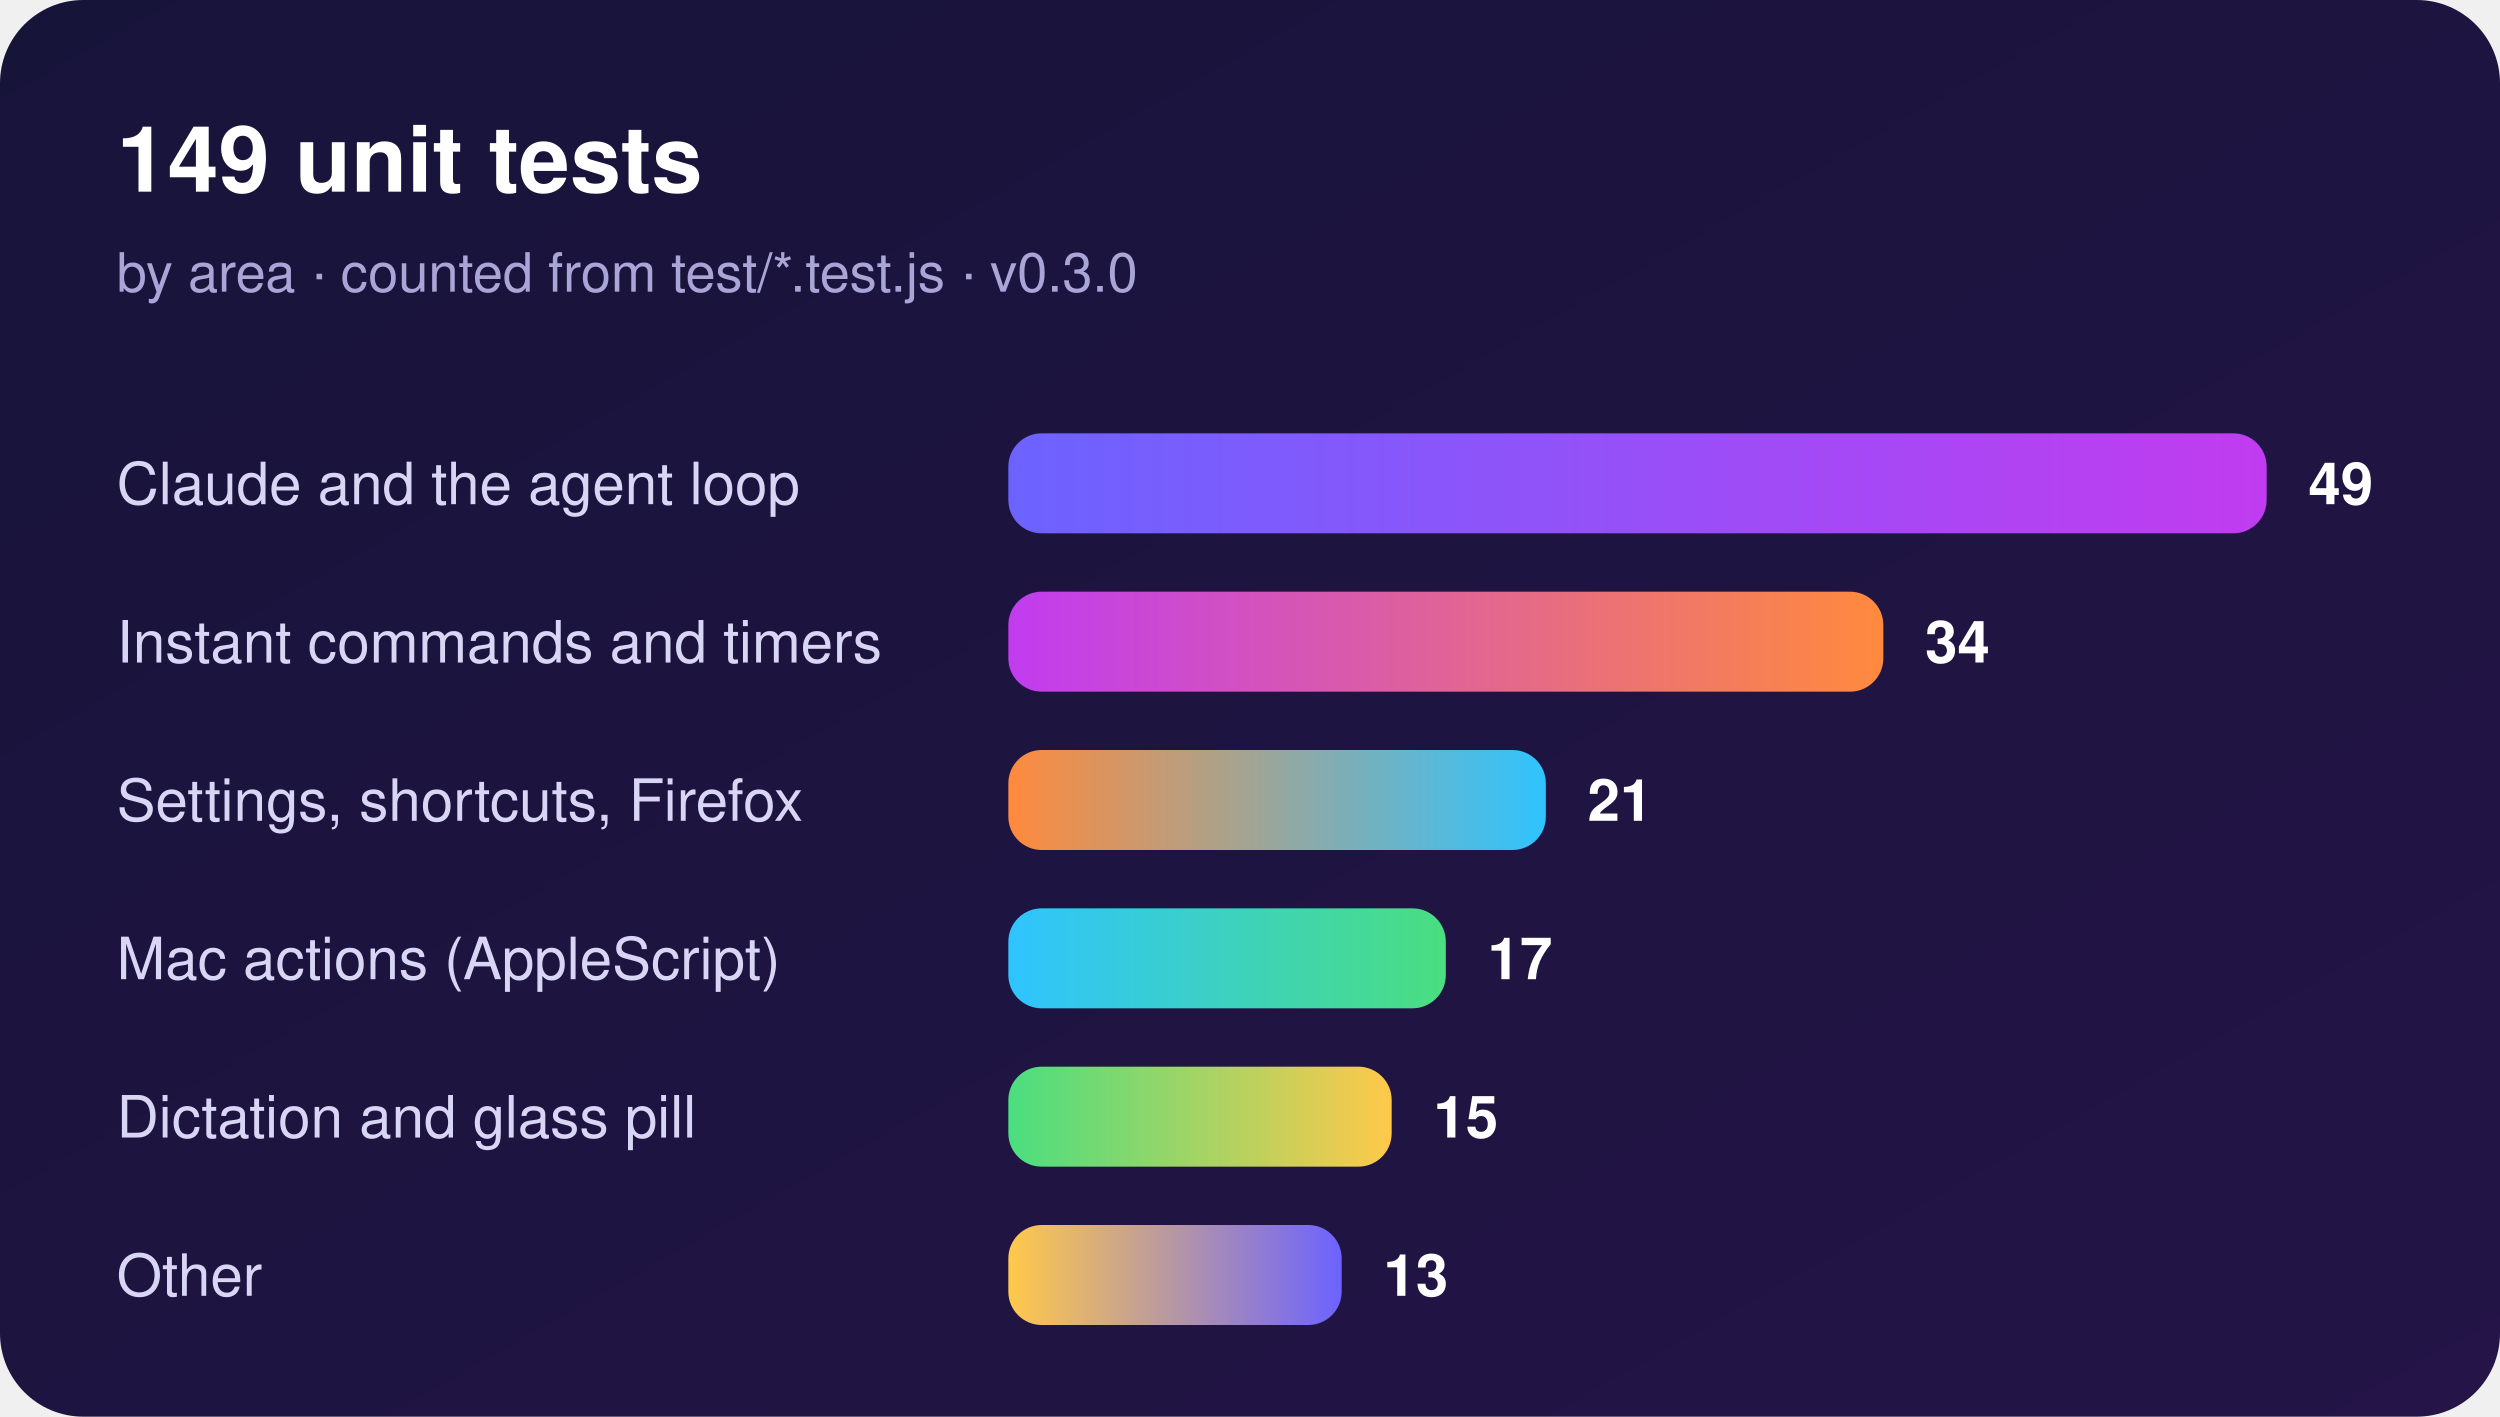
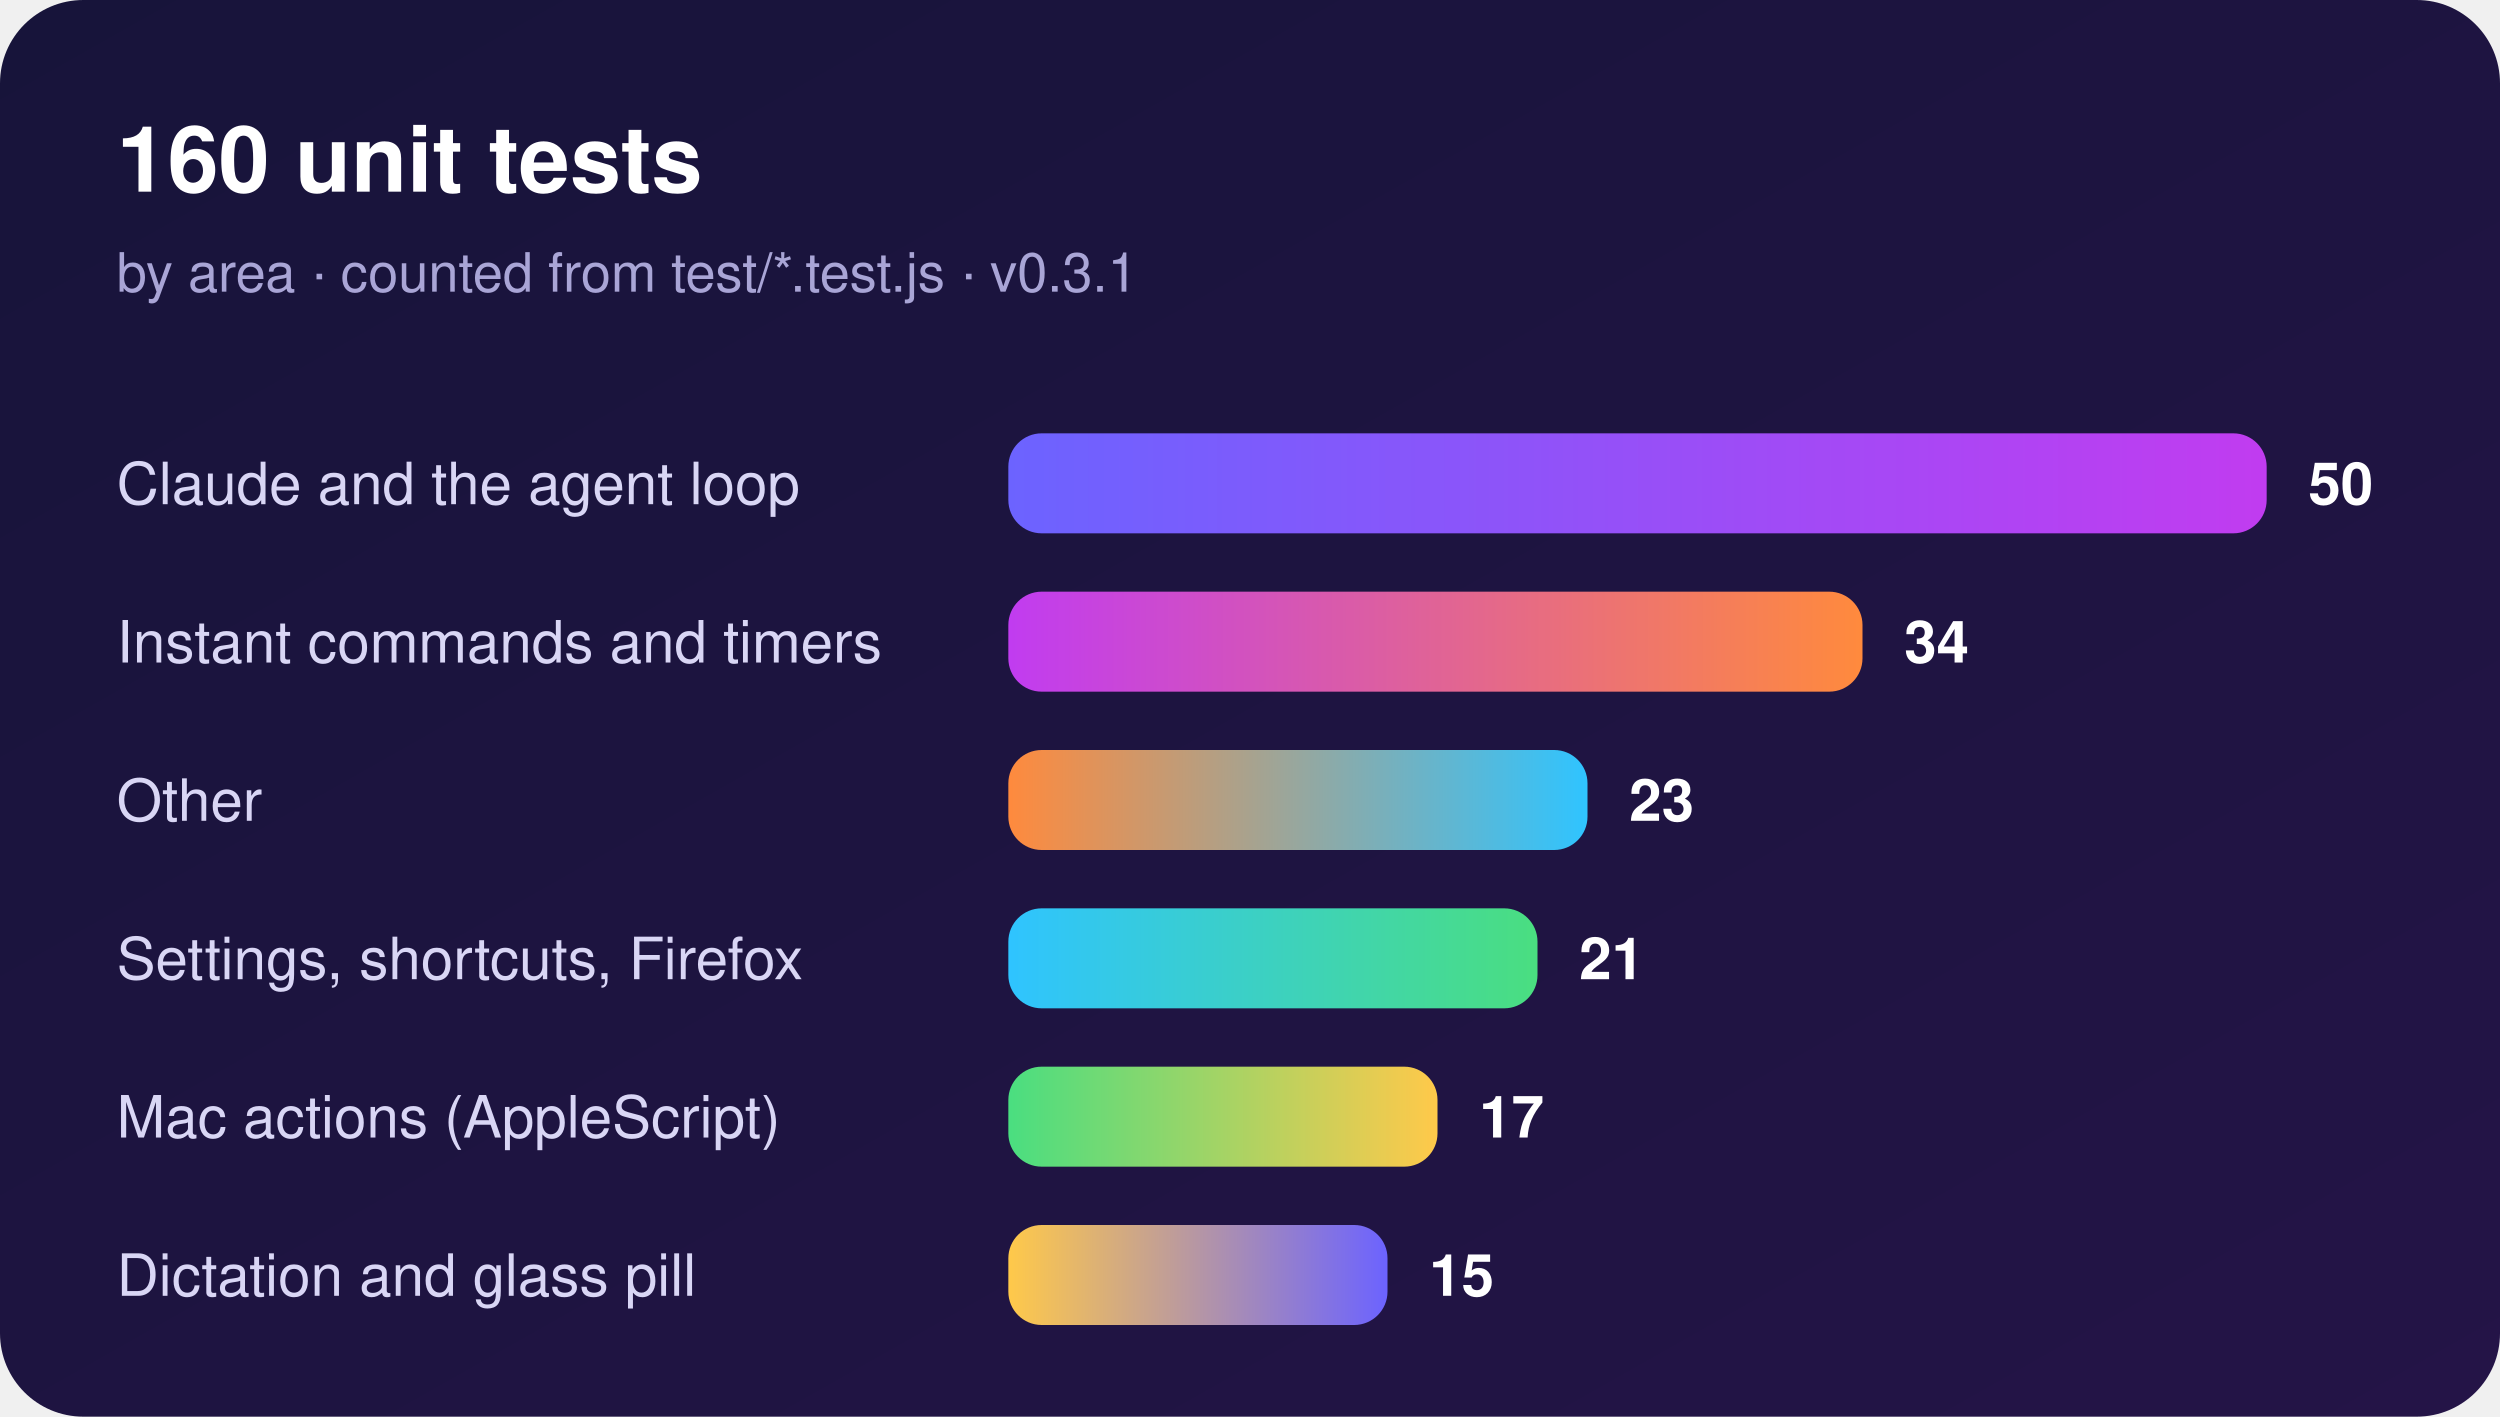
- <svg xmlns="http://www.w3.org/2000/svg" viewBox="0 0 600 340" width="600" height="340" role="img" aria-label="Bar chart: 149 unit tests by area">
+ <svg xmlns="http://www.w3.org/2000/svg" viewBox="0 0 600 340" width="600" height="340" role="img" aria-label="Bar chart: 160 unit tests by area">
  <defs>
    <linearGradient id="g0" x1="0" x2="1">
      <stop offset="0" stop-color="#6C63FF" />
      <stop offset="1" stop-color="#C13CF0" />
    </linearGradient>
    <linearGradient id="g1" x1="0" x2="1">
      <stop offset="0" stop-color="#C13CF0" />
      <stop offset="1" stop-color="#FF8A3D" />
    </linearGradient>
    <linearGradient id="g2" x1="0" x2="1">
      <stop offset="0" stop-color="#FF8A3D" />
      <stop offset="1" stop-color="#2FC4FF" />
    </linearGradient>
    <linearGradient id="g3" x1="0" x2="1">
      <stop offset="0" stop-color="#2FC4FF" />
      <stop offset="1" stop-color="#4ADE80" />
    </linearGradient>
    <linearGradient id="g4" x1="0" x2="1">
      <stop offset="0" stop-color="#4ADE80" />
      <stop offset="1" stop-color="#FFC94A" />
    </linearGradient>
    <linearGradient id="g5" x1="0" x2="1">
      <stop offset="0" stop-color="#FFC94A" />
      <stop offset="1" stop-color="#6C63FF" />
    </linearGradient>
    <linearGradient id="card" x1="0" y1="0" x2="1" y2="1">
      <stop offset="0" stop-color="#17143A" />
      <stop offset="1" stop-color="#241447" />
    </linearGradient>
  </defs>
  <g font-family="-apple-system, BlinkMacSystemFont, 'SF Pro Text', 'Segoe UI', Helvetica, Arial, sans-serif">
    <rect width="600" height="340" rx="20" fill="url(#card)" />
-     <text x="28" y="46" fill="#fff" font-size="22" font-weight="700">149 unit tests</text>
-     <text x="28" y="70" fill="#A9A5D6" font-size="13">by area · counted from test/*.test.js · v0.3.0</text>
+     <text x="28" y="46" fill="#fff" font-size="22" font-weight="700">160 unit tests</text>
+     <text x="28" y="70" fill="#A9A5D6" font-size="13">by area · counted from test/*.test.js · v0.3.1</text>
    <text x="28" y="121" fill="#D9D6F5" font-size="14">Claude and the agent loop</text>
    <rect x="242" y="104" width="302" height="24" rx="8" fill="url(#g0)" />
-     <text x="554" y="121" fill="#fff" font-size="14" font-weight="700">49</text>
+     <text x="554" y="121" fill="#fff" font-size="14" font-weight="700">50</text>
    <text x="28" y="159" fill="#D9D6F5" font-size="14">Instant commands and timers</text>
-     <rect x="242" y="142" width="210" height="24" rx="8" fill="url(#g1)" />
-     <text x="462" y="159" fill="#fff" font-size="14" font-weight="700">34</text>
-     <text x="28" y="197" fill="#D9D6F5" font-size="14">Settings, shortcuts, Firefox</text>
-     <rect x="242" y="180" width="129" height="24" rx="8" fill="url(#g2)" />
-     <text x="381" y="197" fill="#fff" font-size="14" font-weight="700">21</text>
-     <text x="28" y="235" fill="#D9D6F5" font-size="14">Mac actions (AppleScript)</text>
-     <rect x="242" y="218" width="105" height="24" rx="8" fill="url(#g3)" />
-     <text x="357" y="235" fill="#fff" font-size="14" font-weight="700">17</text>
-     <text x="28" y="273" fill="#D9D6F5" font-size="14">Dictation and glass pill</text>
-     <rect x="242" y="256" width="92" height="24" rx="8" fill="url(#g4)" />
-     <text x="344" y="273" fill="#fff" font-size="14" font-weight="700">15</text>
-     <text x="28" y="311" fill="#D9D6F5" font-size="14">Other</text>
-     <rect x="242" y="294" width="80" height="24" rx="8" fill="url(#g5)" />
-     <text x="332" y="311" fill="#fff" font-size="14" font-weight="700">13</text>
+     <rect x="242" y="142" width="205" height="24" rx="8" fill="url(#g1)" />
+     <text x="457" y="159" fill="#fff" font-size="14" font-weight="700">34</text>
+     <text x="28" y="197" fill="#D9D6F5" font-size="14">Other</text>
+     <rect x="242" y="180" width="139" height="24" rx="8" fill="url(#g2)" />
+     <text x="391" y="197" fill="#fff" font-size="14" font-weight="700">23</text>
+     <text x="28" y="235" fill="#D9D6F5" font-size="14">Settings, shortcuts, Firefox</text>
+     <rect x="242" y="218" width="127" height="24" rx="8" fill="url(#g3)" />
+     <text x="379" y="235" fill="#fff" font-size="14" font-weight="700">21</text>
+     <text x="28" y="273" fill="#D9D6F5" font-size="14">Mac actions (AppleScript)</text>
+     <rect x="242" y="256" width="103" height="24" rx="8" fill="url(#g4)" />
+     <text x="355" y="273" fill="#fff" font-size="14" font-weight="700">17</text>
+     <text x="28" y="311" fill="#D9D6F5" font-size="14">Dictation and glass pill</text>
+     <rect x="242" y="294" width="91" height="24" rx="8" fill="url(#g5)" />
+     <text x="343" y="311" fill="#fff" font-size="14" font-weight="700">15</text>
  </g>
</svg>
